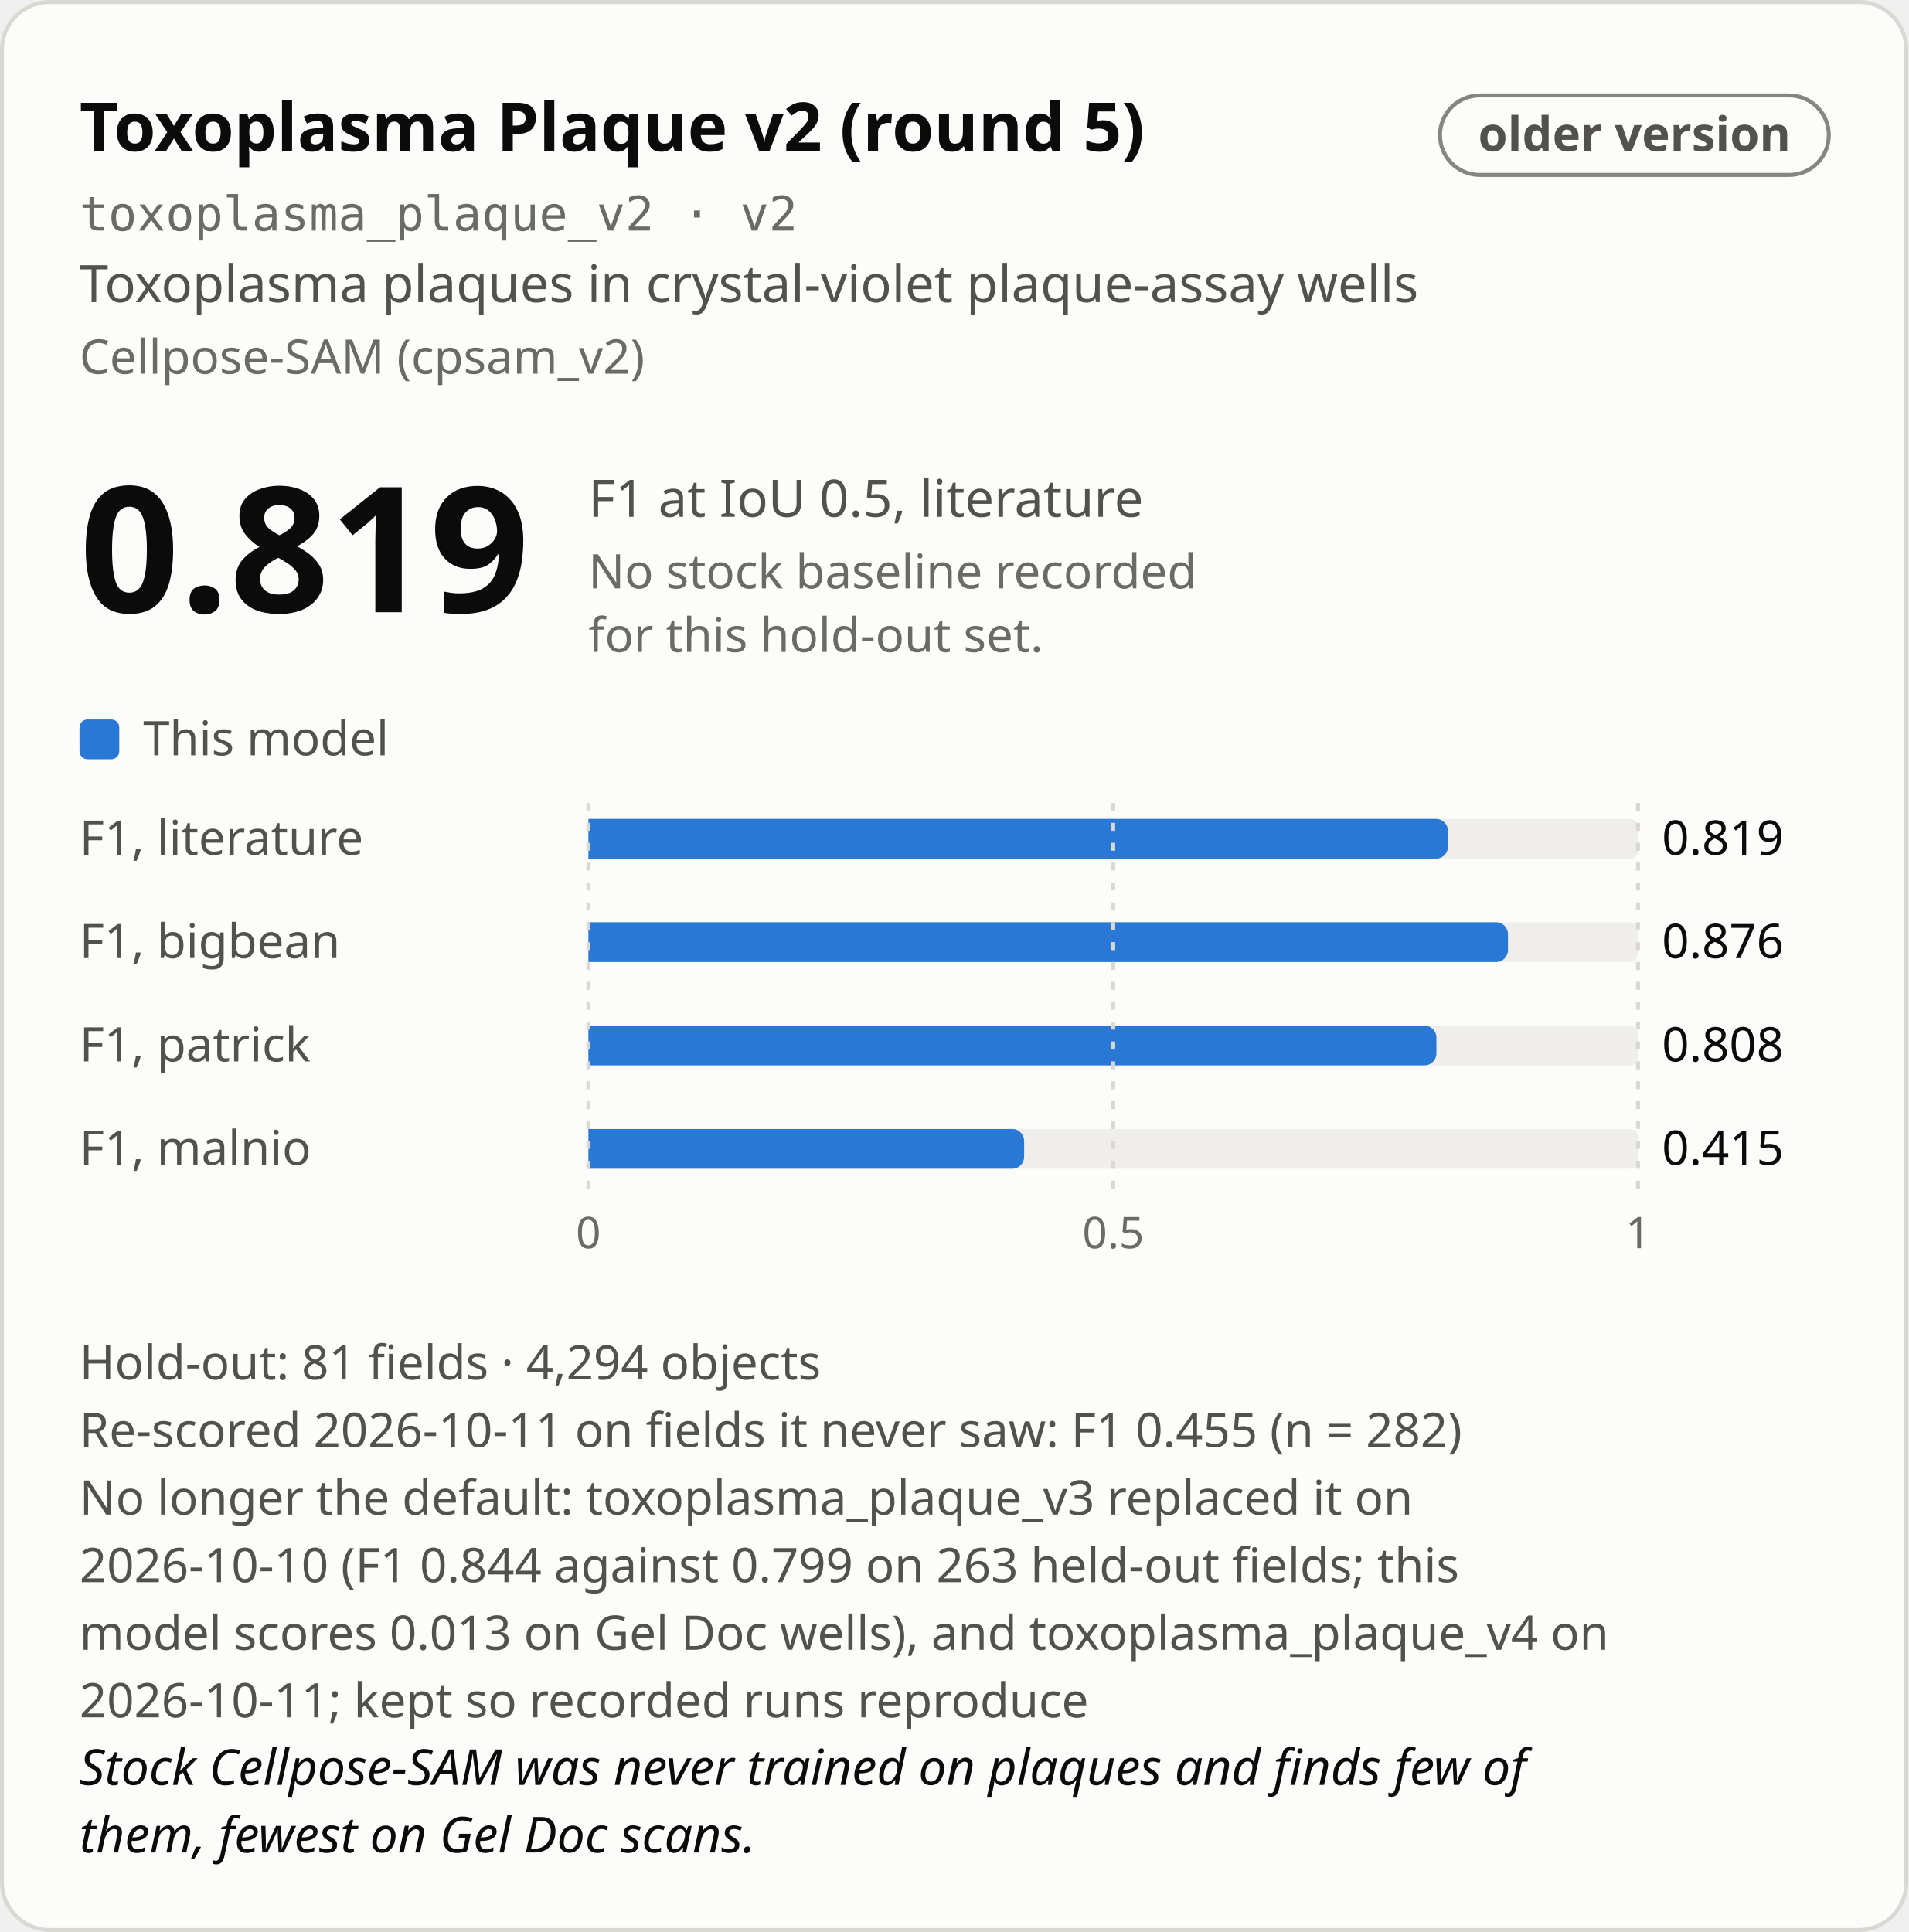
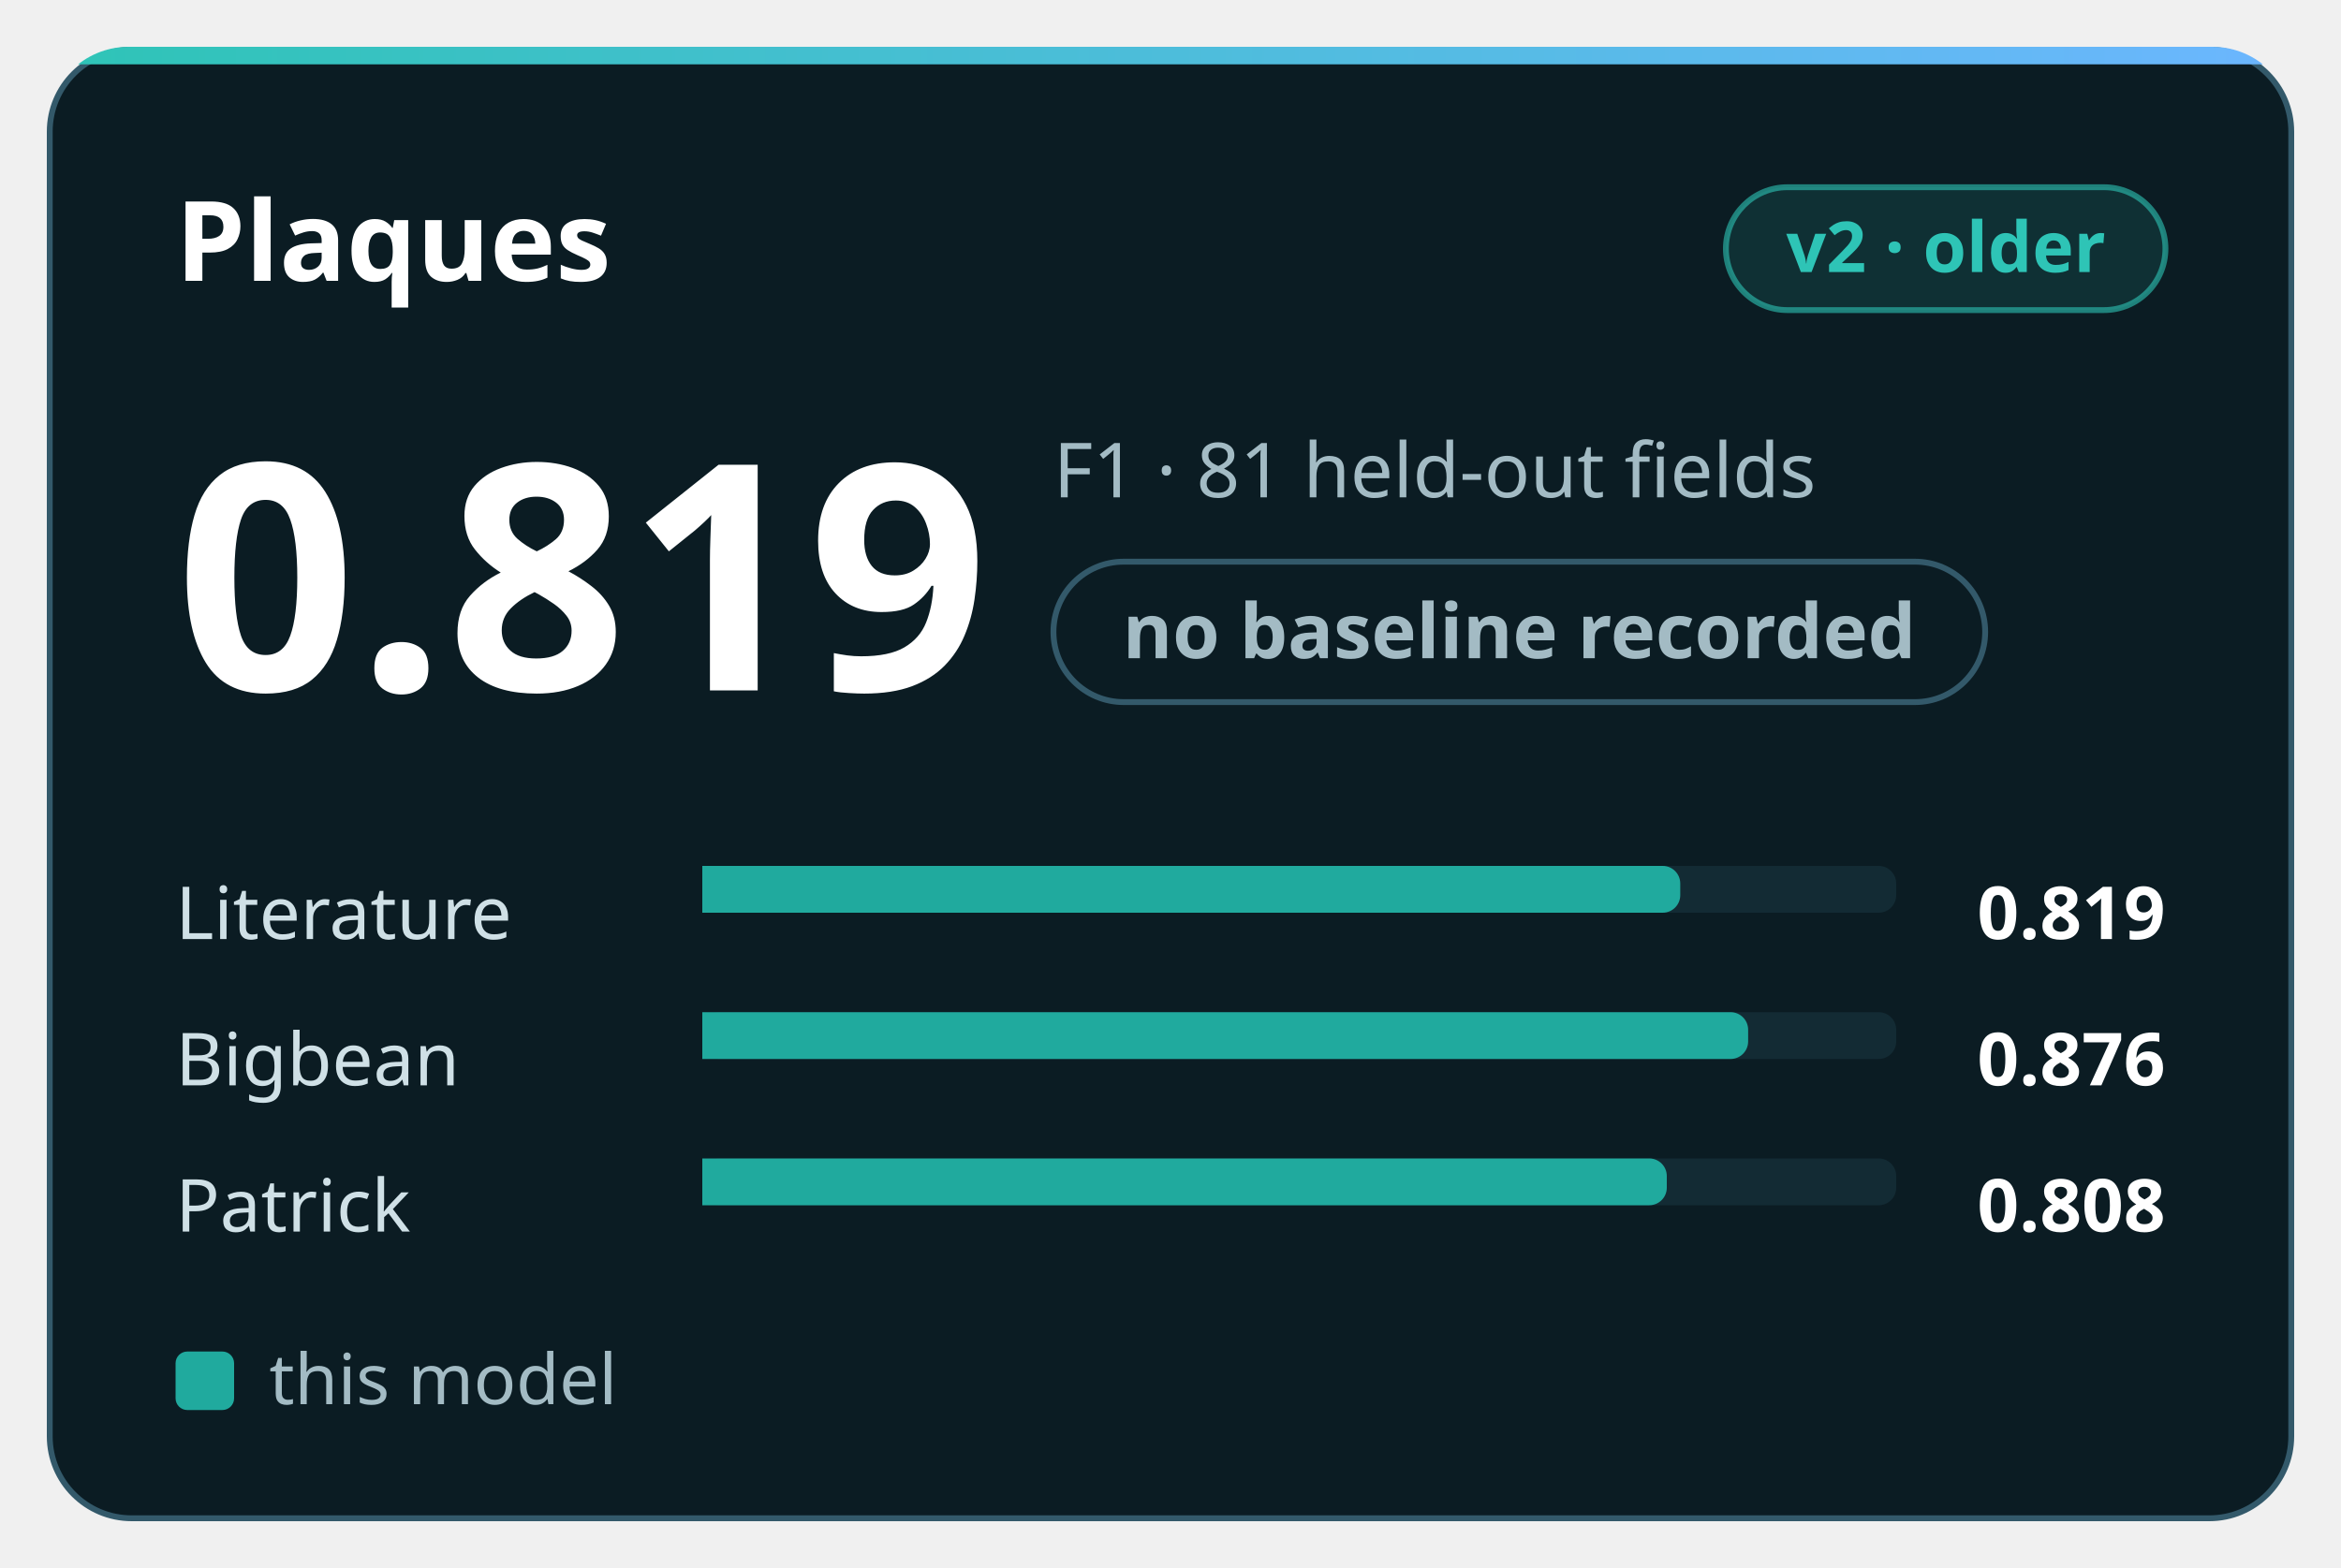
- <svg xmlns="http://www.w3.org/2000/svg" width="480" height="486" viewBox="0 0 480 486" role="img" aria-labelledby="t d">
-   <style>.bg{fill:#fcfcfb;stroke:#d9d8d3}.t1{fill:#0b0b0b}.t2{fill:#52514e}.t3{fill:#6b6a65}.ft{fill:#2a78d6}.va{fill:#86857f}.tr{fill:#efeeea}.ax{stroke:#d9d8d3}.pl{fill:none;stroke:#2a78d6}.pt{fill:#1c5cab}.po{fill:none;stroke:#86857f}.pu{fill:#52514e}@media (prefers-color-scheme: dark){.bg{fill:#1a1a19;stroke:#3a3936}.t1{fill:#f0efec}.t2{fill:#c3c2b7}.t3{fill:#a3a29a}.ft{fill:#3987e5}.va{fill:#7c7b75}.tr{fill:#262624}.ax{stroke:#3a3936}.pl{stroke:#3987e5}.pt{fill:#86b6ef}.po{stroke:#7c7b75}.pu{fill:#c3c2b7}}</style>
-   <rect class="bg" x="0.5" y="0.5" width="479" height="485" rx="12" stroke-width="1" />
-   <text x="20.0" y="38.0" class="t1" font-size="17" font-weight="600" text-anchor="start" font-family="-apple-system, BlinkMacSystemFont, 'Segoe UI', 'Noto Sans', Helvetica, Arial, sans-serif">Toxoplasma Plaque v2 (round 5)</text>
-   <rect class="po" x="362.2" y="24" width="97.8" height="20" rx="10" />
-   <text x="411.1" y="38.0" class="pu" font-size="12" font-weight="600" text-anchor="middle" font-family="-apple-system, BlinkMacSystemFont, 'Segoe UI', 'Noto Sans', Helvetica, Arial, sans-serif">older version</text>
-   <text x="20.0" y="58.0" class="t3" font-size="12" font-weight="400" text-anchor="start" font-family="ui-monospace, SFMono-Regular, Menlo, Consolas, monospace">toxoplasma_plaque_v2 · v2</text>
-   <text x="20.0" y="76.0" class="t2" font-size="13" font-weight="400" text-anchor="start" font-family="-apple-system, BlinkMacSystemFont, 'Segoe UI', 'Noto Sans', Helvetica, Arial, sans-serif">Toxoplasma plaques in crystal-violet plaque-assay wells</text>
-   <text x="20.0" y="94.0" class="t3" font-size="12" font-weight="400" text-anchor="start" font-family="-apple-system, BlinkMacSystemFont, 'Segoe UI', 'Noto Sans', Helvetica, Arial, sans-serif">Cellpose-SAM (cpsam_v2)</text>
-   <text x="20.0" y="154.0" class="t1" font-size="44" font-weight="600" text-anchor="start" font-family="-apple-system, BlinkMacSystemFont, 'Segoe UI', 'Noto Sans', Helvetica, Arial, sans-serif">0.819</text>
-   <text x="148.0" y="130.0" class="t2" font-size="13" font-weight="400" text-anchor="start" font-family="-apple-system, BlinkMacSystemFont, 'Segoe UI', 'Noto Sans', Helvetica, Arial, sans-serif">F1 at IoU 0.5, literature</text>
-   <text x="148.0" y="148.0" class="t3" font-size="12" font-weight="400" text-anchor="start" font-family="-apple-system, BlinkMacSystemFont, 'Segoe UI', 'Noto Sans', Helvetica, Arial, sans-serif">No stock baseline recorded</text>
-   <text x="148.0" y="164.0" class="t3" font-size="12" font-weight="400" text-anchor="start" font-family="-apple-system, BlinkMacSystemFont, 'Segoe UI', 'Noto Sans', Helvetica, Arial, sans-serif">for this hold-out set.</text>
-   <rect class="ft" x="20" y="181" width="10" height="10" rx="2" />
-   <text x="36.0" y="190.0" class="t2" font-size="12" font-weight="400" text-anchor="start" font-family="-apple-system, BlinkMacSystemFont, 'Segoe UI', 'Noto Sans', Helvetica, Arial, sans-serif">This model</text>
-   <text x="20.0" y="215.0" class="t2" font-size="12" font-weight="400" text-anchor="start" font-family="-apple-system, BlinkMacSystemFont, 'Segoe UI', 'Noto Sans', Helvetica, Arial, sans-serif">F1, literature</text>
-   <rect class="tr" x="148" y="206" width="264" height="10" rx="2" />
-   <path class="ft" d="M148.0 206.0h213.2a3.0 3.0 0 0 1 3.0 3.0v4.0a3.0 3.0 0 0 1 -3.0 3.0h-213.2z" />
-   <text x="418.0" y="215.0" class="t1" font-size="12" font-weight="400" text-anchor="start" font-family="-apple-system, BlinkMacSystemFont, 'Segoe UI', 'Noto Sans', Helvetica, Arial, sans-serif">0.819</text>
-   <text x="20.0" y="241.0" class="t2" font-size="12" font-weight="400" text-anchor="start" font-family="-apple-system, BlinkMacSystemFont, 'Segoe UI', 'Noto Sans', Helvetica, Arial, sans-serif">F1, bigbean</text>
-   <rect class="tr" x="148" y="232" width="264" height="10" rx="2" />
-   <path class="ft" d="M148.0 232.0h228.3a3.0 3.0 0 0 1 3.0 3.0v4.0a3.0 3.0 0 0 1 -3.0 3.0h-228.3z" />
-   <text x="418.0" y="241.0" class="t1" font-size="12" font-weight="400" text-anchor="start" font-family="-apple-system, BlinkMacSystemFont, 'Segoe UI', 'Noto Sans', Helvetica, Arial, sans-serif">0.876</text>
-   <text x="20.0" y="267.0" class="t2" font-size="12" font-weight="400" text-anchor="start" font-family="-apple-system, BlinkMacSystemFont, 'Segoe UI', 'Noto Sans', Helvetica, Arial, sans-serif">F1, patrick</text>
-   <rect class="tr" x="148" y="258" width="264" height="10" rx="2" />
-   <path class="ft" d="M148.0 258.0h210.3a3.0 3.0 0 0 1 3.0 3.0v4.0a3.0 3.0 0 0 1 -3.0 3.0h-210.3z" />
-   <text x="418.0" y="267.0" class="t1" font-size="12" font-weight="400" text-anchor="start" font-family="-apple-system, BlinkMacSystemFont, 'Segoe UI', 'Noto Sans', Helvetica, Arial, sans-serif">0.808</text>
-   <text x="20.0" y="293.0" class="t2" font-size="12" font-weight="400" text-anchor="start" font-family="-apple-system, BlinkMacSystemFont, 'Segoe UI', 'Noto Sans', Helvetica, Arial, sans-serif">F1, malnio</text>
-   <rect class="tr" x="148" y="284" width="264" height="10" rx="2" />
-   <path class="ft" d="M148.0 284.0h106.6a3.0 3.0 0 0 1 3.0 3.0v4.0a3.0 3.0 0 0 1 -3.0 3.0h-106.6z" />
-   <text x="418.0" y="293.0" class="t1" font-size="12" font-weight="400" text-anchor="start" font-family="-apple-system, BlinkMacSystemFont, 'Segoe UI', 'Noto Sans', Helvetica, Arial, sans-serif">0.415</text>
-   <line class="ax" x1="148.0" y1="202" x2="148.0" y2="302" stroke-width="1" stroke-dasharray="2 3" />
-   <text x="148.0" y="314.0" class="t3" font-size="11" font-weight="400" text-anchor="middle" font-family="-apple-system, BlinkMacSystemFont, 'Segoe UI', 'Noto Sans', Helvetica, Arial, sans-serif">0</text>
-   <line class="ax" x1="280.0" y1="202" x2="280.0" y2="302" stroke-width="1" stroke-dasharray="2 3" />
-   <text x="280.0" y="314.0" class="t3" font-size="11" font-weight="400" text-anchor="middle" font-family="-apple-system, BlinkMacSystemFont, 'Segoe UI', 'Noto Sans', Helvetica, Arial, sans-serif">0.5</text>
-   <line class="ax" x1="412.0" y1="202" x2="412.0" y2="302" stroke-width="1" stroke-dasharray="2 3" />
-   <text x="412.0" y="314.0" class="t3" font-size="11" font-weight="400" text-anchor="middle" font-family="-apple-system, BlinkMacSystemFont, 'Segoe UI', 'Noto Sans', Helvetica, Arial, sans-serif">1</text>
-   <text x="20.0" y="347.0" class="t2" font-size="12" font-weight="400" text-anchor="start" font-family="-apple-system, BlinkMacSystemFont, 'Segoe UI', 'Noto Sans', Helvetica, Arial, sans-serif">Hold-out: 81 fields · 4,294 objects</text>
-   <text x="20.0" y="364.0" class="t2" font-size="12" font-weight="400" text-anchor="start" font-family="-apple-system, BlinkMacSystemFont, 'Segoe UI', 'Noto Sans', Helvetica, Arial, sans-serif">Re-scored 2026-10-11 on fields it never saw: F1 0.455 (n = 282)</text>
-   <text x="20.0" y="381.0" class="t2" font-size="12" font-weight="400" text-anchor="start" font-family="-apple-system, BlinkMacSystemFont, 'Segoe UI', 'Noto Sans', Helvetica, Arial, sans-serif">No longer the default: toxoplasma_plaque_v3 replaced it on</text>
-   <text x="20.0" y="398.0" class="t2" font-size="12" font-weight="400" text-anchor="start" font-family="-apple-system, BlinkMacSystemFont, 'Segoe UI', 'Noto Sans', Helvetica, Arial, sans-serif">2026-10-10 (F1 0.844 against 0.799 on 263 held-out fields; this</text>
-   <text x="20.0" y="415.0" class="t2" font-size="12" font-weight="400" text-anchor="start" font-family="-apple-system, BlinkMacSystemFont, 'Segoe UI', 'Noto Sans', Helvetica, Arial, sans-serif">model scores 0.013 on Gel Doc wells), and toxoplasma_plaque_v4 on</text>
-   <text x="20.0" y="432.0" class="t2" font-size="12" font-weight="400" text-anchor="start" font-family="-apple-system, BlinkMacSystemFont, 'Segoe UI', 'Noto Sans', Helvetica, Arial, sans-serif">2026-10-11; kept so recorded runs reproduce</text>
-   <text x="20.0" y="449.0" class="t1" font-size="12.5" font-weight="400" text-anchor="start" font-family="-apple-system, BlinkMacSystemFont, 'Segoe UI', 'Noto Sans', Helvetica, Arial, sans-serif" font-style="italic">Stock Cellpose-SAM was never trained on plaques and finds few of</text>
-   <text x="20.0" y="466.0" class="t1" font-size="12.5" font-weight="400" text-anchor="start" font-family="-apple-system, BlinkMacSystemFont, 'Segoe UI', 'Noto Sans', Helvetica, Arial, sans-serif" font-style="italic">them, fewest on Gel Doc scans.</text>
+ <svg xmlns="http://www.w3.org/2000/svg" width="400" height="268" viewBox="0 0 400 268" role="img" aria-labelledby="t d">
+   <style>.card{fill:#0b1c23;stroke:#33596a}.i1{fill:#ffffff}.i2{fill:#cfe0e6}.i3{fill:#a3bbc4}.m{fill:#20aa9e}.b{fill:#566a7e}.tr{fill:#132b34}.tag{fill:#2ec4b6;fill-opacity:.12;stroke:#2ec4b6;stroke-opacity:.6}.tagt{fill:#2ec4b6}.up{fill:#20aa9e;fill-opacity:.28}.dn{fill:#566a7e;fill-opacity:.45}.na{fill:none;stroke:#33596a}text{font-family:-apple-system, BlinkMacSystemFont, 'Segoe UI', 'Noto Sans', Helvetica, Arial, sans-serif}</style>
+   <defs>
+     <linearGradient id="gtoxoplasma_plaque_v2" x1="0" x2="1" y1="0" y2="0">
+       <stop offset="0" stop-color="#2ec4b6" />
+       <stop offset="1" stop-color="#6cb6ff" />
+     </linearGradient>
+     <clipPath id="ctoxoplasma_plaque_v2">
+       <rect x="8" y="8" width="384" height="252" rx="14" />
+     </clipPath>
+   </defs>
+   <rect class="card" x="8.5" y="8.5" width="383" height="251" rx="14" stroke-width="1" />
+   <rect x="8" y="8" width="384" height="3" fill="url(#gtoxoplasma_plaque_v2)" clip-path="url(#ctoxoplasma_plaque_v2)" />
+   <rect class="tag" x="294.9" y="32" width="75.1" height="21" rx="10.5" />
+   <text x="332.5" y="46.5" class="tagt" font-size="12" font-weight="600" text-anchor="middle">v2 · older</text>
+   <text x="30.0" y="48.0" class="i1" font-size="19" font-weight="600" text-anchor="start">Plaques</text>
+   <text x="30.0" y="118.0" class="i1" font-size="54" font-weight="600" text-anchor="start">0.819</text>
+   <text x="180.0" y="85.0" class="i3" font-size="13" font-weight="400" text-anchor="start">F1 · 81 held-out fields</text>
+   <rect class="na" x="180" y="96" width="159.2" height="24" rx="12" />
+   <text x="259.6" y="112.5" class="i3" font-size="13" font-weight="600" text-anchor="middle">no baseline recorded</text>
+   <text x="30.0" y="160.5" class="i2" font-size="12.5" font-weight="400" text-anchor="start">Literature</text>
+   <rect class="tr" x="120" y="148" width="204" height="8" rx="3" />
+   <path class="m" d="M120.0 148.0h164.1a3 3 0 0 1 3 3v2.0a3 3 0 0 1 -3 3h-164.1z" />
+   <text x="370.0" y="160.5" class="i1" font-size="12.5" font-weight="600" text-anchor="end">0.819</text>
+   <text x="30.0" y="185.5" class="i2" font-size="12.5" font-weight="400" text-anchor="start">Bigbean</text>
+   <rect class="tr" x="120" y="173" width="204" height="8" rx="3" />
+   <path class="m" d="M120.0 173.0h175.7a3 3 0 0 1 3 3v2.0a3 3 0 0 1 -3 3h-175.7z" />
+   <text x="370.0" y="185.5" class="i1" font-size="12.5" font-weight="600" text-anchor="end">0.876</text>
+   <text x="30.0" y="210.5" class="i2" font-size="12.5" font-weight="400" text-anchor="start">Patrick</text>
+   <rect class="tr" x="120" y="198" width="204" height="8" rx="3" />
+   <path class="m" d="M120.0 198.0h161.8a3 3 0 0 1 3 3v2.0a3 3 0 0 1 -3 3h-161.8z" />
+   <text x="370.0" y="210.5" class="i1" font-size="12.5" font-weight="600" text-anchor="end">0.808</text>
+   <rect class="m" x="30" y="231" width="10" height="10" rx="2" />
+   <text x="46.0" y="240.0" class="i3" font-size="12" font-weight="400" text-anchor="start">this model</text>
</svg>
